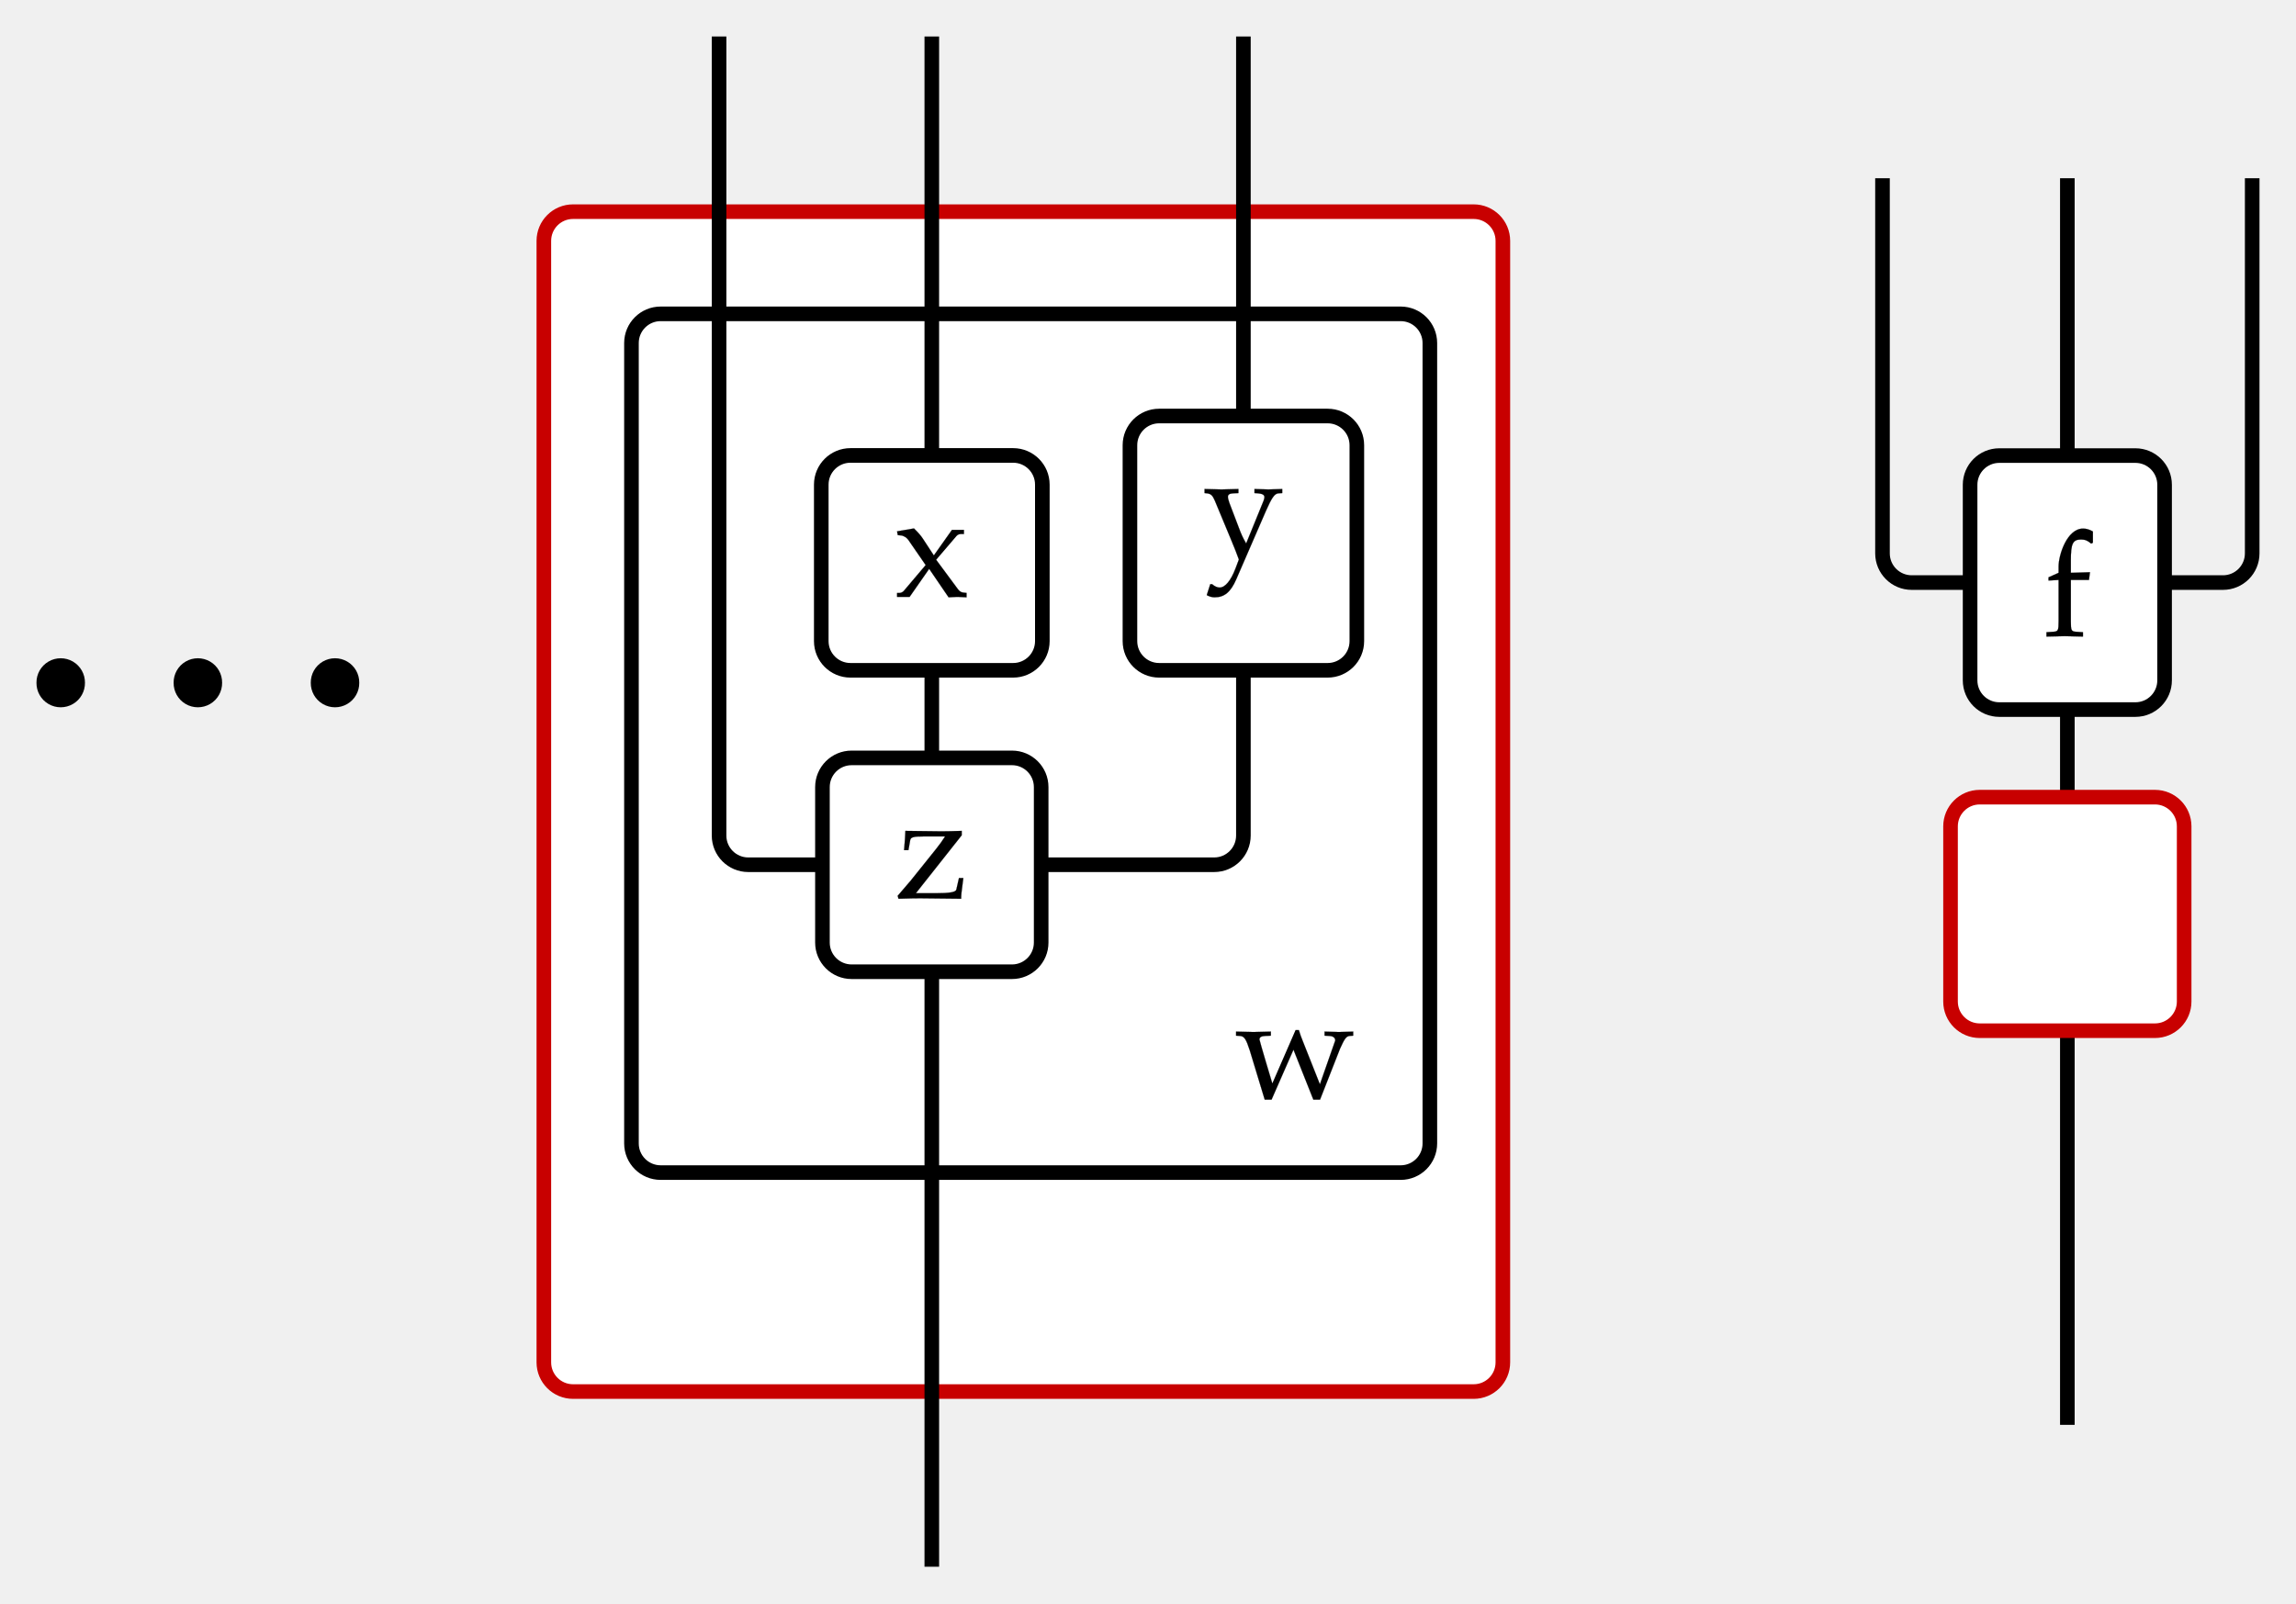
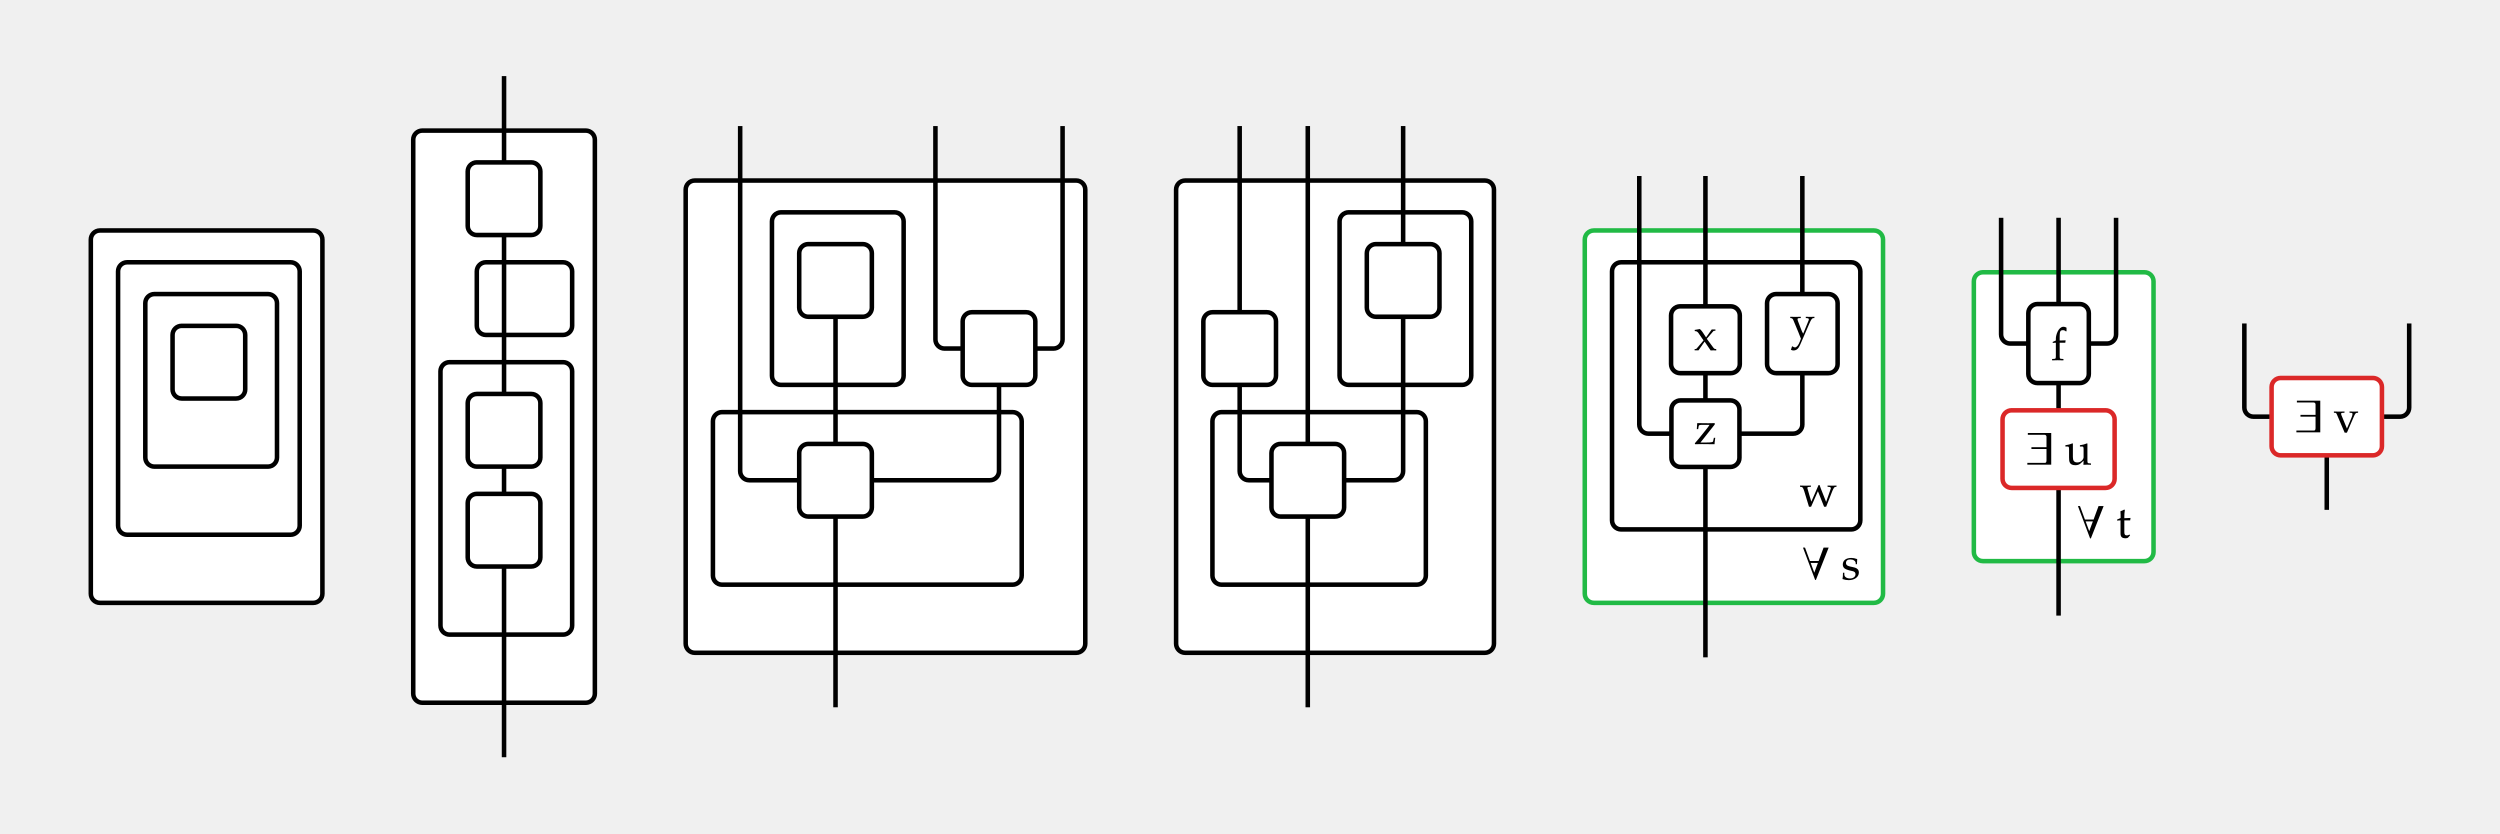
- <svg xmlns="http://www.w3.org/2000/svg" version="1.1" width="314.493" height="219.66" id="svg4256">
-   <defs id="defs4258" />
-   <g transform="translate(126.0009,-909.4189)" id="layer1">
-     <g transform="matrix(0.02,0,0,0.02,1.63239,1100.079)" id="g6120" style="stroke:#c80000;stroke-opacity:1">
-       <rect width="6568" height="8083" rx="200" ry="200" x="-2657" y="-8083" id="rect6122" style="fill:#ffffff;stroke:#c80000;stroke-width:100;stroke-opacity:1" />
-       <g transform="translate(2811,-1100)" id="g6124" style="stroke:#c80000;stroke-opacity:1" />
+ <svg xmlns="http://www.w3.org/2000/svg" width="900" height="300" viewBox="0 -15000 55055 15000">
+   <g transform="translate(4600, -3400)">
+     <g>
+       <rect x="-2600" y="-8200" width="5100" height="8200" rx="200" ry="200" fill="#FFFFFF" stroke="#000000" stroke-width="100" />
+       <g transform="translate(1400, -1100)" />
    </g>
-     <g transform="matrix(0.02,0,0,0.02,1.63239,1100.079)" id="g6126">
-       <rect width="5468" height="5883" rx="200" ry="200" x="-2057" y="-7383" id="rect6128" style="fill:#ffffff;stroke:#000000;stroke-width:100" />
-       <g transform="translate(2078,-2007)" id="g6130">
-         <path d="m 413,469 h 23 c 8,-27 15,-47 29,-81 L 580,98 685,398 c 0,18 -14,30 -39,31 l -34,2 v 28 c 82,-3 82,-3 98,-3 16,0 16,0 98,3 v -28 l -26,-2 c -22,-3 -34,-20 -64,-87 L 581,-7 H 535 L 399,335 249,-7 H 202 L 100,329 C 75,407 62,427 34,429 l -28,2 v 28 c 99,-3 99,-3 119,-3 20,0 20,0 119,3 v -28 l -40,-2 c -25,-1 -38,-9 -38,-24 0,-8 85,-292 88,-301" transform="scale(1,-1)" id="path6132" style="fill:#000000;stroke:#000000;stroke-width:1" />
+     <g>
+       <rect x="-2000" y="-7500" width="4000" height="6000" rx="200" ry="200" fill="#FFFFFF" stroke="#000000" stroke-width="100" />
+       <g transform="translate(900, -2600)" />
+     </g>
+     <g>
+       <rect x="-1400" y="-6800" width="2900" height="3800" rx="200" ry="200" fill="#FFFFFF" stroke="#000000" stroke-width="100" />
+       <g transform="translate(400, -4100)" />
+     </g>
+     <g>
+       <rect x="-800" y="-6100" width="1600" height="1600" rx="200" ry="200" fill="#FFFFFF" stroke="#000000" stroke-width="100" />
+       <g transform="translate(-300, -5600)" />
+     </g>
+   </g>
+   <g transform="translate(11100, -1200)">
+     <g>
+       <rect x="-2000" y="-12600" width="4000" height="12600" rx="200" ry="200" fill="#FFFFFF" stroke="#000000" stroke-width="100" />
+       <g transform="translate(900, -1100)" />
+     </g>
+     <g>
+       <rect x="-1400" y="-7500" width="2900" height="6000" rx="200" ry="200" fill="#FFFFFF" stroke="#000000" stroke-width="100" />
+       <g transform="translate(400, -2600)" />
+     </g>
+     <g>
+       <rect x="-600" y="-9700" width="2100" height="1600" rx="200" ry="200" fill="#FFFFFF" stroke="#000000" stroke-width="100" />
+       <g transform="translate(400, -9200)" />
+     </g>
+     <path d="M 0 -3000 V 1200" fill="none" stroke="black" stroke-width="100" />
+     <path d="M 0 -5200 V -4600" fill="none" stroke="black" stroke-width="100" />
+     <path d="M 0 -10300 V -6800" fill="none" stroke="black" stroke-width="100" />
+     <path d="M 0 -13800 V -11900" fill="none" stroke="black" stroke-width="100" />
+     <g>
+       <rect x="-800" y="-4600" width="1600" height="1600" rx="200" ry="200" fill="#FFFFFF" stroke="#000000" stroke-width="100" />
+       <g transform="translate(-300, -4100)" />
+     </g>
+     <g>
+       <rect x="-800" y="-6800" width="1600" height="1600" rx="200" ry="200" fill="#FFFFFF" stroke="#000000" stroke-width="100" />
+       <g transform="translate(-300, -6300)" />
+     </g>
+     <g>
+       <rect x="-800" y="-11900" width="1600" height="1600" rx="200" ry="200" fill="#FFFFFF" stroke="#000000" stroke-width="100" />
+       <g transform="translate(-300, -11400)" />
+     </g>
+   </g>
+   <g transform="translate(18400, -2300)">
+     <g>
+       <rect x="-3300" y="-10400" width="8800" height="10400" rx="200" ry="200" fill="#FFFFFF" stroke="#000000" stroke-width="100" />
+       <g transform="translate(4400, -1100)" />
+     </g>
+     <g>
+       <rect x="-2700" y="-5300" width="6800" height="3800" rx="200" ry="200" fill="#FFFFFF" stroke="#000000" stroke-width="100" />
+       <g transform="translate(3000, -2600)" />
+     </g>
+     <g>
+       <rect x="-1400" y="-9700" width="2900" height="3800" rx="200" ry="200" fill="#FFFFFF" stroke="#000000" stroke-width="100" />
+       <g transform="translate(400, -7000)" />
+     </g>
+     <path d="M 0 -3000 V 1200" fill="none" stroke="black" stroke-width="100" />
+     <path d="M 3600 -5900 V -4000 A 200 200 0 0 1 3400 -3800 H 800" fill="none" stroke="black" stroke-width="100" />
+     <path d="M 5000 -11600 V -6900 A 200 200 0 0 1 4800 -6700 H 4400" fill="none" stroke="black" stroke-width="100" />
+     <path d="M 2200 -11600 V -6900 A 200 200 0 0 0 2400 -6700 H 2800" fill="none" stroke="black" stroke-width="100" />
+     <path d="M 0 -7400 V -4600" fill="none" stroke="black" stroke-width="100" />
+     <path d="M -2100 -11600 V -4000 A 200 200 0 0 0 -1900 -3800 H -800" fill="none" stroke="black" stroke-width="100" />
+     <g>
+       <rect x="-800" y="-4600" width="1600" height="1600" rx="200" ry="200" fill="#FFFFFF" stroke="#000000" stroke-width="100" />
+       <g transform="translate(-300, -4100)" />
+     </g>
+     <g>
+       <rect x="2800" y="-7500" width="1600" height="1600" rx="200" ry="200" fill="#FFFFFF" stroke="#000000" stroke-width="100" />
+       <g transform="translate(3300, -7000)" />
+     </g>
+     <g>
+       <rect x="-800" y="-9000" width="1600" height="1600" rx="200" ry="200" fill="#FFFFFF" stroke="#000000" stroke-width="100" />
+       <g transform="translate(-300, -8500)" />
+     </g>
+   </g>
+   <g transform="translate(28800, -2300)">
+     <g>
+       <rect x="-2900" y="-10400" width="7000" height="10400" rx="200" ry="200" fill="#FFFFFF" stroke="#000000" stroke-width="100" />
+       <g transform="translate(3000, -1100)" />
+     </g>
+     <g>
+       <rect x="-2100" y="-5300" width="4700" height="3800" rx="200" ry="200" fill="#FFFFFF" stroke="#000000" stroke-width="100" />
+       <g transform="translate(1500, -2600)" />
+     </g>
+     <g>
+       <rect x="700" y="-9700" width="2900" height="3800" rx="200" ry="200" fill="#FFFFFF" stroke="#000000" stroke-width="100" />
+       <g transform="translate(2500, -7000)" />
+     </g>
+     <path d="M 0 -3000 V 1200" fill="none" stroke="black" stroke-width="100" />
+     <path d="M 2100 -7400 V -4000 A 200 200 0 0 1 1900 -3800 H 800" fill="none" stroke="black" stroke-width="100" />
+     <path d="M 2100 -11600 V -9000" fill="none" stroke="black" stroke-width="100" />
+     <path d="M 0 -11600 V -4600" fill="none" stroke="black" stroke-width="100" />
+     <path d="M -1500 -5900 V -4000 A 200 200 0 0 0 -1300 -3800 H -800" fill="none" stroke="black" stroke-width="100" />
+     <path d="M -1500 -11600 V -7500" fill="none" stroke="black" stroke-width="100" />
+     <g>
+       <rect x="-800" y="-4600" width="1600" height="1600" rx="200" ry="200" fill="#FFFFFF" stroke="#000000" stroke-width="100" />
+       <g transform="translate(-300, -4100)" />
+     </g>
+     <g>
+       <rect x="1300" y="-9000" width="1600" height="1600" rx="200" ry="200" fill="#FFFFFF" stroke="#000000" stroke-width="100" />
+       <g transform="translate(1800, -8500)" />
+     </g>
+     <g>
+       <rect x="-2300" y="-7500" width="1600" height="1600" rx="200" ry="200" fill="#FFFFFF" stroke="#000000" stroke-width="100" />
+       <g transform="translate(-1800, -7000)" />
+     </g>
+   </g>
+   <g transform="translate(37557, -3400)">
+     <g>
+       <rect x="-2657" y="-8200" width="6568" height="8200" rx="200" ry="200" fill="#FFFFFF" stroke="#21BA45" stroke-width="100" />
+       <g transform="translate(2122, -520)">
+         <path d="M592 697l-281 -712h-17l-268 712h45l109 -296h191l109 296h112zM355 359h-159l79 -214" fill="black" stroke="black" stroke-width="1" transform="translate(0, 0) scale(1, -1)" />
+         <path d="" fill="black" stroke="black" stroke-width="1" transform="translate(617, 0) scale(1, -1)" />
+         <path d="M41 143h30v-41c0 -50 52 -85 125 -85c71 0 121 38 121 92c0 86 -94 60 -212 112c-46 21 -68 55 -68 103c0 90 71 145 187 145c41 0 77 -7 130 -25c-3 -31 -4 -55 -5 -113h-28v23c0 47 -51 82 -118 82c-61 0 -96 -28 -96 -78c0 -130 284 -37 284 -210 c0 -98 -93 -168 -224 -168c-46 0 -85 7 -137 24c8 40 11 70 11 139" fill="black" stroke="black" stroke-width="1" transform="translate(866, 0) scale(1, -1)" />
      </g>
    </g>
-     <g transform="matrix(0.02,0,0,0.02,1.63239,1100.079)" id="g6134">
-       <path d="M 0,-2876 V 1200" id="path6136" style="fill:none;stroke:#000000;stroke-width:100" />
-     </g>
-     <g transform="matrix(0.02,0,0,0.02,1.63239,1100.079)" id="g6138">
-       <path d="m 2134,-4941 v 1132 a 200,200 0 0 1 -200,200 H 749" id="path6140" style="fill:none;stroke:#000000;stroke-width:100" />
-     </g>
-     <g transform="matrix(0.02,0,0,0.02,1.63239,1100.079)" id="g6142">
-       <path d="m 2134,-9283 v 2600" id="path6144" style="fill:none;stroke:#000000;stroke-width:100" />
-     </g>
-     <g transform="matrix(0.02,0,0,0.02,1.63239,1100.079)" id="g6146">
-       <path d="m 0,-4941 v 600" id="path6148" style="fill:none;stroke:#000000;stroke-width:100" />
-     </g>
-     <g transform="matrix(0.02,0,0,0.02,1.63239,1100.079)" id="g6150">
-       <path d="m 0,-9283 v 2870" id="path6152" style="fill:none;stroke:#000000;stroke-width:100" />
-     </g>
-     <g transform="matrix(0.02,0,0,0.02,1.63239,1100.079)" id="g6154">
-       <path d="m -1457,-9283 v 5474 a 200,200 0 0 0 200,200 h 508" id="path6156" style="fill:none;stroke:#000000;stroke-width:100" />
-     </g>
-     <g transform="matrix(0.02,0,0,0.02,1.63239,1100.079)" id="g6158">
-       <rect width="1498" height="1465" rx="200" ry="200" x="-749" y="-4341" id="rect6160" style="fill:#ffffff;stroke:#000000;stroke-width:100" />
-       <g transform="translate(-250,-3379)" id="g6162">
-         <path d="M 455,432 141,35 h 135 c 96,0 138,7 142,25 l 18,79 h 30 L 460,92 C 453,44 451,20 451,-3 L 175,0 C 132,0 126,0 22,-3 l -6,20 90,105 170,212 c 27,34 44,57 65,90 H 198 c -74,0 -92,-5 -96,-26 L 90,330 H 60 c 6,69 7,81 9,132 l 248,-3 c 38,0 68,1 138,3 v -30" transform="scale(1,-1)" id="path6164" style="fill:#000000;stroke:#000000;stroke-width:1" />
+     <g>
+       <rect x="-2057" y="-7500" width="5468" height="5883" rx="200" ry="200" fill="#FFFFFF" stroke="#000000" stroke-width="100" />
+       <g transform="translate(2078, -2124)">
+         <path d="M413 469h23c8 -27 15 -47 29 -81l115 -290l105 300c0 18 -14 30 -39 31l-34 2v28c82 -3 82 -3 98 -3s16 0 98 3v-28l-26 -2c-22 -3 -34 -20 -64 -87l-137 -349h-46l-136 342l-150 -342h-47l-102 336c-25 78 -38 98 -66 100l-28 2v28c99 -3 99 -3 119 -3s20 0 119 3v-28 l-40 -2c-25 -1 -38 -9 -38 -24c0 -8 85 -292 88 -301" fill="black" stroke="black" stroke-width="1" transform="translate(0, 0) scale(1, -1)" />
      </g>
    </g>
-     <g transform="matrix(0.02,0,0,0.02,1.63239,1100.079)" id="g6166">
-       <rect width="1554" height="1742" rx="200" ry="200" x="1357" y="-6683" id="rect6168" style="fill:#ffffff;stroke:#000000;stroke-width:100" />
-       <g transform="translate(1856,-5724)" id="g6170">
-         <path d="m 297,86 119,292 c 4,10 6,19 6,26 0,14 -14,23 -42,25 l -26,2 v 28 c 79,-3 79,-3 95,-3 16,0 16,0 95,3 v -28 l -28,-2 C 491,426 472,399 432,308 L 229,-160 c -38,-87 -81,-123 -148,-123 -19,0 -35,5 -54,15 l 24,75 h 13 c 17,-15 35,-23 51,-23 38,0 77,47 109,131 l 23,61 C 229,26 219,50 191,118 L 82,380 c -15,35 -27,46 -52,49 l -18,2 v 28 c 97,-3 97,-3 116,-3 19,0 19,0 116,3 v -28 l -38,-2 c -23,-1 -34,-9 -34,-23 0,-10 4,-25 10,-42 l 64,-168 c 18,-49 29,-72 51,-110" transform="scale(1,-1)" id="path6172" style="fill:#000000;stroke:#000000;stroke-width:1" />
+     <path d="M 0 -2993 V 1200" fill="none" stroke="black" stroke-width="100" />
+     <path d="M 2134 -5058 V -3926 A 200 200 0 0 1 1934 -3726 H 749" fill="none" stroke="black" stroke-width="100" />
+     <path d="M 2134 -9400 V -6800" fill="none" stroke="black" stroke-width="100" />
+     <path d="M 0 -5058 V -4458" fill="none" stroke="black" stroke-width="100" />
+     <path d="M 0 -9400 V -6530" fill="none" stroke="black" stroke-width="100" />
+     <path d="M -1457 -9400 V -3926 A 200 200 0 0 0 -1257 -3726 H -749" fill="none" stroke="black" stroke-width="100" />
+     <g>
+       <rect x="-749" y="-4458" width="1498" height="1465" rx="200" ry="200" fill="#FFFFFF" stroke="#000000" stroke-width="100" />
+       <g transform="translate(-250, -3496)">
+         <path d="M455 432l-314 -397h135c96 0 138 7 142 25l18 79h30l-6 -47c-7 -48 -9 -72 -9 -95l-276 3c-43 0 -49 0 -153 -3l-6 20l90 105l170 212c27 34 44 57 65 90h-143c-74 0 -92 -5 -96 -26l-12 -68h-30c6 69 7 81 9 132l248 -3c38 0 68 1 138 3v-30" fill="black" stroke="black" stroke-width="1" transform="translate(0, 0) scale(1, -1)" />
      </g>
    </g>
-     <g transform="matrix(0.02,0,0,0.02,1.63239,1100.079)" id="g6174">
-       <rect width="1514" height="1472" rx="200" ry="200" x="-757" y="-6413" id="rect6176" style="fill:#ffffff;stroke:#000000;stroke-width:100" />
-       <g transform="translate(-258,-5444)" id="g6178">
-         <path d="M 288,254 436,54 c 11,-15 23,-23 35,-24 l 25,-3 V -3 c -52,3 -52,3 -62,3 -9,0 -9,0 -61,-3 L 240,192 106,0 H 20 v 27 h 17 c 10,0 23,6 30,15 L 216,218 96,392 c -10,14 -32,28 -50,29 l -21,2 -5,26 116,20 c 34,-34 45,-47 60,-69 l 76,-116 124,175 h 82 v -28 h -14 c -17,0 -28,-4 -34,-11" transform="scale(1,-1)" id="path6180" style="fill:#000000;stroke:#000000;stroke-width:1" />
+     <g>
+       <rect x="1357" y="-6800" width="1554" height="1742" rx="200" ry="200" fill="#FFFFFF" stroke="#000000" stroke-width="100" />
+       <g transform="translate(1856, -5841)">
+         <path d="M297 86l119 292c4 10 6 19 6 26c0 14 -14 23 -42 25l-26 2v28c79 -3 79 -3 95 -3s16 0 95 3v-28l-28 -2c-25 -3 -44 -30 -84 -121l-203 -468c-38 -87 -81 -123 -148 -123c-19 0 -35 5 -54 15l24 75h13c17 -15 35 -23 51 -23c38 0 77 47 109 131l23 61 c-18 50 -28 74 -56 142l-109 262c-15 35 -27 46 -52 49l-18 2v28c97 -3 97 -3 116 -3s19 0 116 3v-28l-38 -2c-23 -1 -34 -9 -34 -23c0 -10 4 -25 10 -42l64 -168c18 -49 29 -72 51 -110" fill="black" stroke="black" stroke-width="1" transform="translate(0, 0) scale(1, -1)" />
      </g>
    </g>
-     <g transform="matrix(0.02,0,0,0.02,157.1724,1080.639)" id="g6190">
-       <path d="M 0,-1500 V 1200" id="path6192" style="fill:none;stroke:#000000;stroke-width:100" />
-     </g>
-     <g transform="matrix(0.02,0,0,0.02,157.1724,1080.639)" id="g6194">
-       <path d="m 0,-3700 v 600" id="path6196" style="fill:none;stroke:#000000;stroke-width:100" />
-     </g>
-     <g transform="matrix(0.02,0,0,0.02,157.1724,1080.639)" id="g6198">
-       <path d="m 1266,-7340 v 2570 a 200,200 0 0 1 -200,200 H 666" id="path6200" style="fill:none;stroke:#000000;stroke-width:100" />
-     </g>
-     <g transform="matrix(0.02,0,0,0.02,157.1724,1080.639)" id="g6202">
-       <path d="m 0,-7340 v 1900" id="path6204" style="fill:none;stroke:#000000;stroke-width:100" />
-     </g>
-     <g transform="matrix(0.02,0,0,0.02,157.1724,1080.639)" id="g6206">
-       <path d="m -1266,-7340 v 2570 a 200,200 0 0 0 200,200 h 400" id="path6208" style="fill:none;stroke:#000000;stroke-width:100" />
-     </g>
-     <g transform="matrix(0.02,0,0,0.02,157.1724,1080.639)" id="g6210" style="stroke:#c80000;stroke-opacity:1">
-       <rect width="1600" height="1600" rx="200" ry="200" x="-800" y="-3100" id="rect6212" style="fill:#ffffff;stroke:#c80000;stroke-width:100;stroke-opacity:1" />
-       <g transform="translate(-300,-2600)" id="g6214" style="stroke:#c80000;stroke-opacity:1" />
-     </g>
-     <g transform="matrix(0.02,0,0,0.02,157.1724,1080.639)" id="g6216">
-       <rect width="1332" height="1740" rx="200" ry="200" x="-666" y="-5440" id="rect6218" style="fill:#ffffff;stroke:#000000;stroke-width:100" />
-       <g transform="translate(-166,-4203)" id="g6220">
-         <path d="m 341,717 v -77 l -12,-6 c -24,21 -42,28 -69,28 -57,0 -70,-28 -70,-143 v -85 l 131,4 -7,-53 H 190 V 102 c 0,-63 3,-70 37,-72 l 46,-3 V -3 C 173,0 173,0 148,0 123,0 123,0 23,-3 v 30 l 46,3 c 34,2 37,9 37,72 v 283 l -69,-4 v 22 l 69,31 v 42 2 c 0,77 57,259 168,259 21,0 43,-6 67,-20" transform="scale(1,-1)" id="path6222" style="fill:#000000;stroke:#000000;stroke-width:1" />
+     <g>
+       <rect x="-757" y="-6530" width="1514" height="1472" rx="200" ry="200" fill="#FFFFFF" stroke="#000000" stroke-width="100" />
+       <g transform="translate(-258, -5561)">
+         <path d="M288 254l148 -200c11 -15 23 -23 35 -24l25 -3v-30c-52 3 -52 3 -62 3c-9 0 -9 0 -61 -3l-133 195l-134 -192h-86v27h17c10 0 23 6 30 15l149 176l-120 174c-10 14 -32 28 -50 29l-21 2l-5 26l116 20c34 -34 45 -47 60 -69l76 -116l124 175h82v-28h-14 c-17 0 -28 -4 -34 -11" fill="black" stroke="black" stroke-width="1" transform="translate(0, 0) scale(1, -1)" />
      </g>
    </g>
-     <g transform="matrix(0.02,0,0,0.02,-416.8626,1165.097)" id="g4976">
-       <path d="m 321.302,131.953 a 4.734,4.734 0 1 1 -9.467,0 4.734,4.734 0 1 1 9.467,0 z" transform="matrix(27.75031,0,0,27.75031,8052.712,-11768.236)" id="path4152-6" style="fill:#000000;fill-opacity:1;stroke:#000000;stroke-width:2.5;stroke-linecap:round;stroke-linejoin:round;stroke-miterlimit:4;stroke-opacity:1;stroke-dasharray:none;stroke-dashoffset:0" />
-       <path d="m 321.302,131.953 a 4.734,4.734 0 1 1 -9.467,0 4.734,4.734 0 1 1 9.467,0 z" transform="matrix(27.75031,0,0,27.75031,7113.363,-11768.236)" id="path4152-6-5" style="fill:#000000;fill-opacity:1;stroke:#000000;stroke-width:2.5;stroke-linecap:round;stroke-linejoin:round;stroke-miterlimit:4;stroke-opacity:1;stroke-dasharray:none;stroke-dashoffset:0" />
-       <path d="m 321.302,131.953 a 4.734,4.734 0 1 1 -9.467,0 4.734,4.734 0 1 1 9.467,0 z" transform="matrix(27.75031,0,0,27.75031,6174.014,-11768.236)" id="path4152-6-5-0" style="fill:#000000;fill-opacity:1;stroke:#000000;stroke-width:2.5;stroke-linecap:round;stroke-linejoin:round;stroke-miterlimit:4;stroke-opacity:1;stroke-dasharray:none;stroke-dashoffset:0" />
+   </g>
+   <g transform="translate(45334, -4319)">
+     <g>
+       <rect x="-1866" y="-6361" width="3957" height="6361" rx="200" ry="200" fill="#FFFFFF" stroke="#21BA45" stroke-width="100" />
+       <g transform="translate(400, -515)">
+         <path d="M592 697l-281 -712h-17l-268 712h45l109 -296h191l109 296h112zM355 359h-159l79 -214" fill="black" stroke="black" stroke-width="1" transform="translate(0, 0) scale(1, -1)" />
+         <path d="" fill="black" stroke="black" stroke-width="1" transform="translate(617, 0) scale(1, -1)" />
+         <path d="M98 382l-76 -4v21l78 35v70c0 30 -1 49 -4 79c31 10 61 23 85 38l12 -11c-8 -64 -11 -100 -11 -142v-38l137 6l-9 -54h-128v-262c0 -49 16 -69 55 -69c19 0 34 5 59 19l13 -17l-48 -53c-6 -7 -30 -12 -53 -12c-77 0 -110 32 -110 106v288" fill="black" stroke="black" stroke-width="1" transform="translate(866, 0) scale(1, -1)" />
+       </g>
+     </g>
+     <path d="M 0 -1612 V 1200" fill="none" stroke="black" stroke-width="100" />
+     <path d="M 0 -3921 V -3321" fill="none" stroke="black" stroke-width="100" />
+     <path d="M 1266 -7561 V -4991 A 200 200 0 0 1 1066 -4791 H 666" fill="none" stroke="black" stroke-width="100" />
+     <path d="M 0 -7561 V -5661" fill="none" stroke="black" stroke-width="100" />
+     <path d="M -1266 -7561 V -4991 A 200 200 0 0 0 -1066 -4791 H -666" fill="none" stroke="black" stroke-width="100" />
+     <g>
+       <rect x="-1234" y="-3321" width="2468" height="1709" rx="200" ry="200" fill="#FFFFFF" stroke="#DB2828" stroke-width="100" />
+       <g transform="translate(-734, -2124)">
+         <path d="M572 0h-526v39h388c19 0 34 16 34 53v253h-332v39h332v232c0 26 -20 42 -47 42h-364v39h515v-697" fill="black" stroke="black" stroke-width="1" transform="translate(0, 0) scale(1, -1)" />
+         <path d="" fill="black" stroke="black" stroke-width="1" transform="translate(617, 0) scale(1, -1)" />
+         <path d="M283 49c87 0 136 77 136 115v163c0 66 -4 73 -44 73h-37v28c53 6 105 20 156 41l9 -4v-363c0 -64 3 -70 37 -72l41 -3v-30c-69 3 -69 3 -83 3c-15 0 -16 0 -83 -3c3 47 4 63 4 92l-67 -62c-27 -25 -67 -39 -112 -39c-136 0 -141 82 -141 171v168c0 66 -4 73 -44 73h-37 v28c53 6 105 20 156 41l9 -4v-295c0 -76 20 -121 100 -121" fill="black" stroke="black" stroke-width="1" transform="translate(866, 0) scale(1, -1)" />
+       </g>
+     </g>
+     <g>
+       <rect x="-666" y="-5661" width="1332" height="1740" rx="200" ry="200" fill="#FFFFFF" stroke="#000000" stroke-width="100" />
+       <g transform="translate(-166, -4424)">
+         <path d="M341 717v-77l-12 -6c-24 21 -42 28 -69 28c-57 0 -70 -28 -70 -143v-85l131 4l-7 -53h-124v-283c0 -63 3 -70 37 -72l46 -3v-30c-100 3 -100 3 -125 3s-25 0 -125 -3v30l46 3c34 2 37 9 37 72v283l-69 -4v22l69 31v42v2c0 77 57 259 168 259c21 0 43 -6 67 -20" fill="black" stroke="black" stroke-width="1" transform="translate(0, 0) scale(1, -1)" />
+       </g>
+     </g>
+   </g>
+   <g transform="translate(51240, -6648)">
+     <path d="M 0 0 V 1200" fill="none" stroke="black" stroke-width="100" />
+     <path d="M 1815 -2904 V -1052 A 200 200 0 0 1 1615 -852 H 1215" fill="none" stroke="black" stroke-width="100" />
+     <path d="M -1815 -2904 V -1052 A 200 200 0 0 0 -1615 -852 H -1215" fill="none" stroke="black" stroke-width="100" />
+     <g>
+       <rect x="-1215" y="-1704" width="2430" height="1704" rx="200" ry="200" fill="#FFFFFF" stroke="#DB2828" stroke-width="100" />
+       <g transform="translate(-715, -507)">
+         <path d="M572 0h-526v39h388c19 0 34 16 34 53v253h-332v39h332v232c0 26 -20 42 -47 42h-364v39h515v-697" fill="black" stroke="black" stroke-width="1" transform="translate(0, 0) scale(1, -1)" />
+         <path d="" fill="black" stroke="black" stroke-width="1" transform="translate(617, 0) scale(1, -1)" />
+         <path d="M539 431l-31 -2c-20 -2 -34 -20 -56 -67l-159 -369h-50l-172 403c-11 25 -16 31 -31 33l-34 2v28c49 -2 97 -3 116 -3s19 0 117 3v-28l-49 -2c-16 -1 -25 -8 -25 -19s3 -24 9 -38l119 -288c38 83 92 217 104 246c12 30 19 57 19 73s-8 25 -24 26l-41 2v28 c60 -2 78 -3 94 -3s34 1 94 3v-28" fill="black" stroke="black" stroke-width="1" transform="translate(866, 0) scale(1, -1)" />
+       </g>
    </g>
  </g>
</svg>
